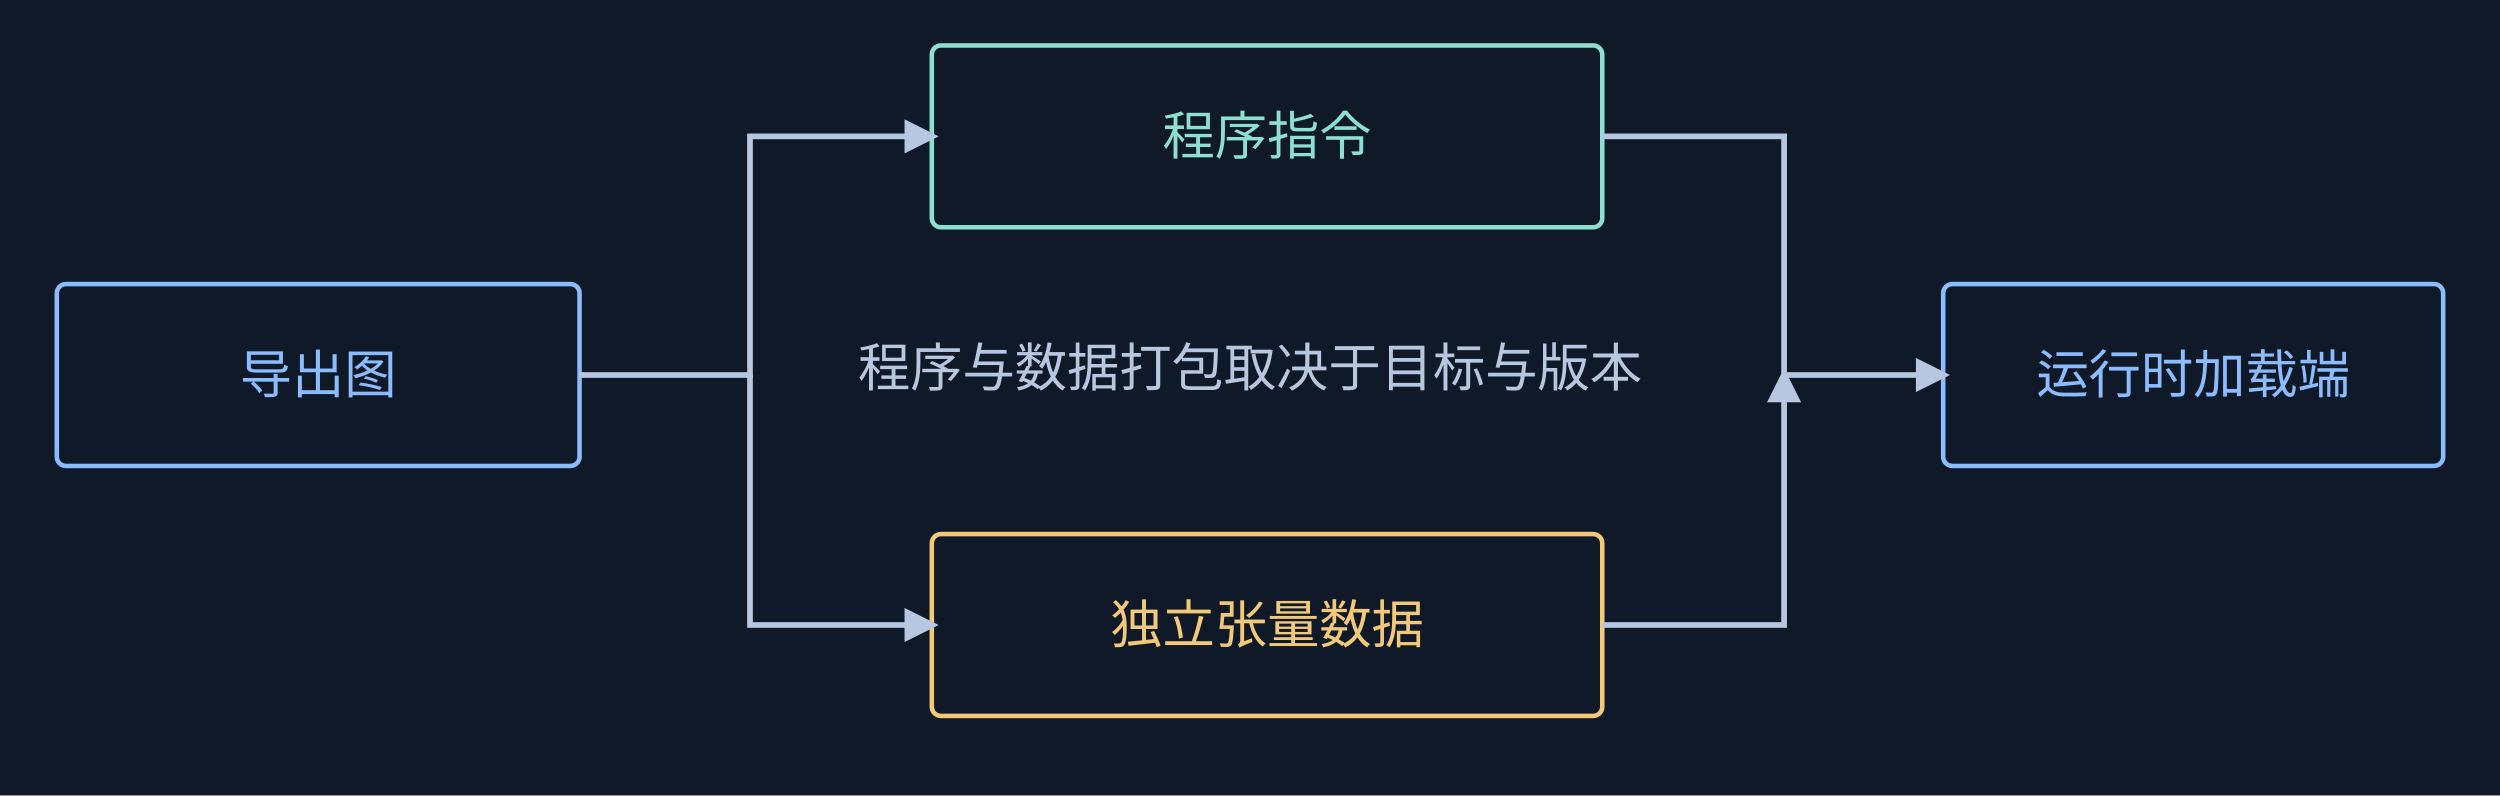
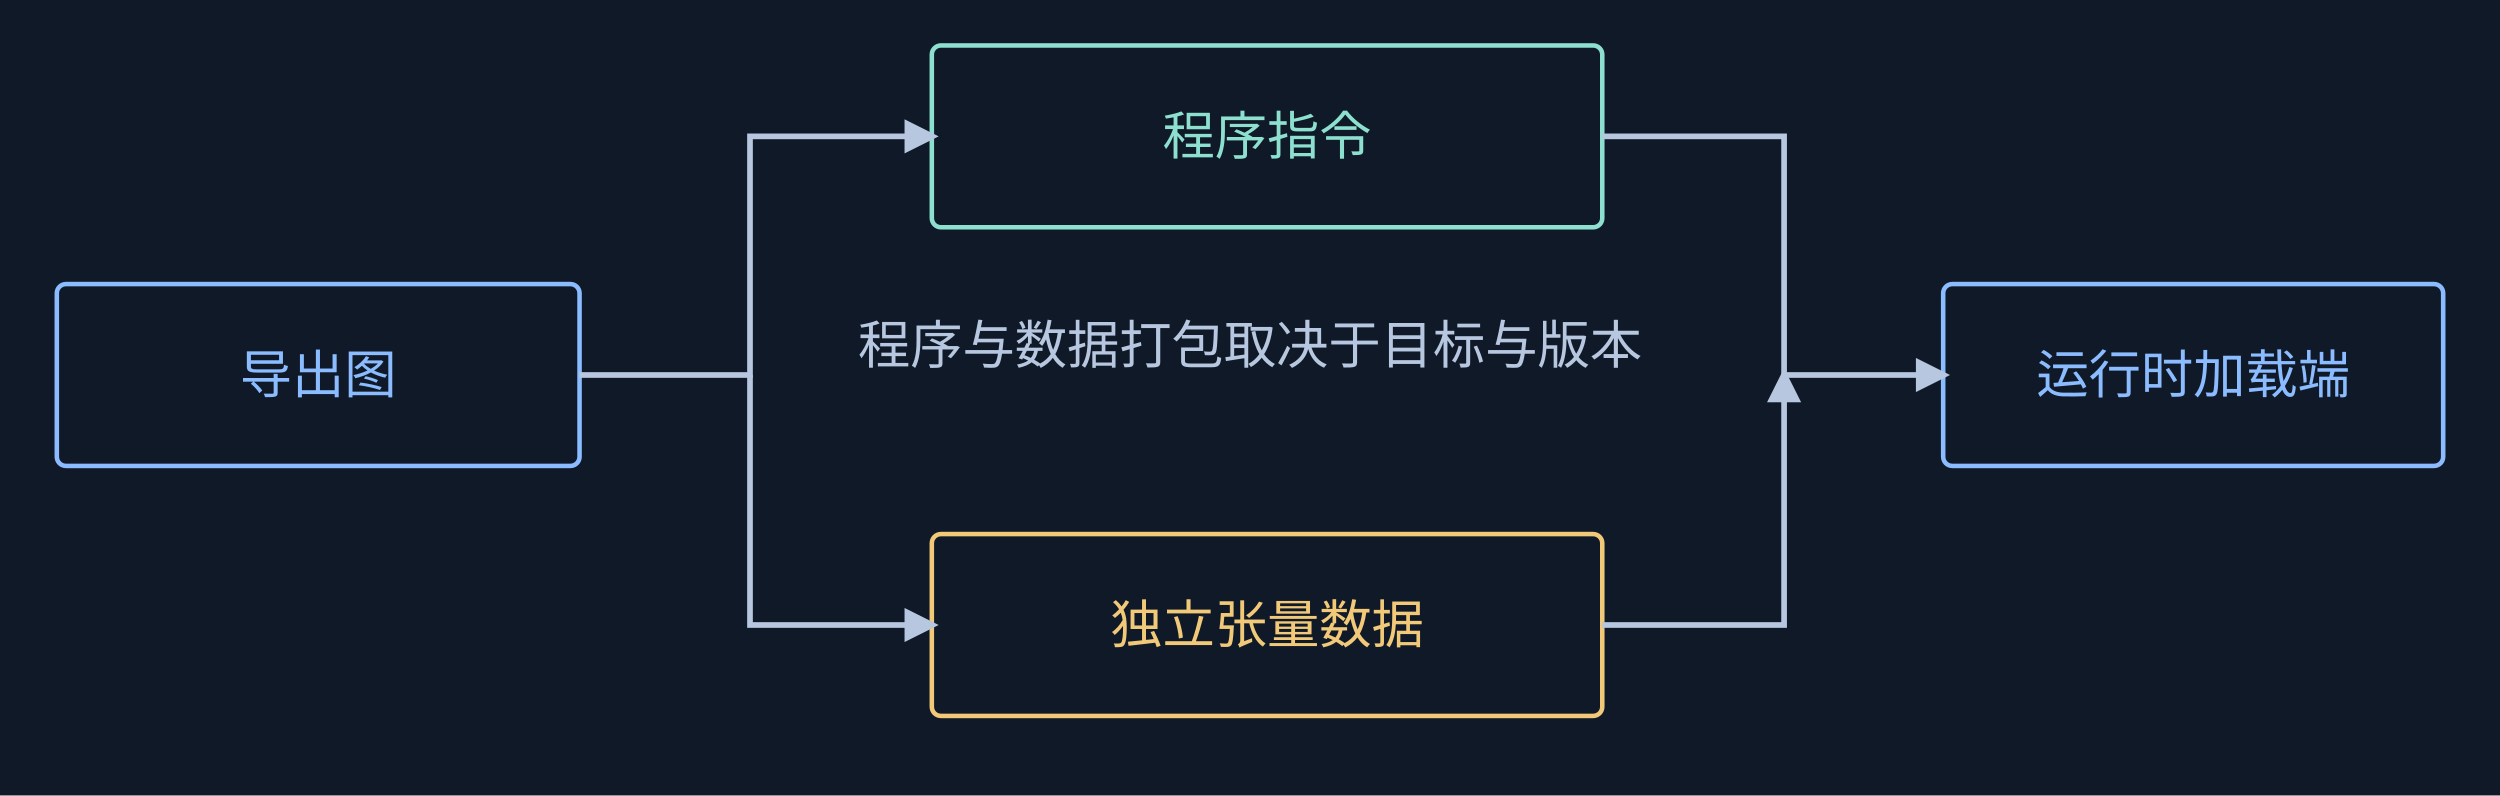
<svg xmlns="http://www.w3.org/2000/svg" viewBox="0 0 1100 350" role="img" aria-labelledby="mechanism-23-03-title mechanism-23-03-desc" style="display:block;width:100%;height:auto">
  <defs>
    <marker id="mechanism-23-03-arrow" viewBox="0 0 10 10" refX="8" refY="5" markerWidth="6" markerHeight="6" orient="auto-start-reverse">
      <path d="M0 0 L10 5 L0 10Z" fill="#b7c7df" />
    </marker>
  </defs>
  <rect width="1100" height="350" fill="#101927" />
  <g font-family="system-ui,sans-serif">
    <rect x="25" y="125" width="230" height="80" rx="4" fill="#101927" stroke="#8bbcff" stroke-width="2" />
    <text x="140.0" y="173.0" font-size="23" fill="#8bbcff" text-anchor="middle">导出图</text>
    <rect x="410" y="20" width="295" height="80" rx="4" fill="#101927" stroke="#8de0cf" stroke-width="2" />
    <text x="557.5" y="68.0" font-size="23" fill="#8de0cf" text-anchor="middle">程序指令</text>
    <rect x="410" y="235" width="295" height="80" rx="4" fill="#101927" stroke="#f1c979" stroke-width="2" />
    <text x="557.5" y="283.0" font-size="23" fill="#f1c979" text-anchor="middle">独立张量数据</text>
    <rect x="855" y="125" width="220" height="80" rx="4" fill="#101927" stroke="#8bbcff" stroke-width="2" />
    <text x="965.0" y="173.0" font-size="23" fill="#8bbcff" text-anchor="middle">运行时加载端</text>
    <path d="M255,165 L330,165 L330,60 L410,60" fill="none" stroke="#b7c7df" stroke-width="2.5" marker-end="url(#mechanism-23-03-arrow)" />
    <path d="M330,165 L330,275 L410,275" fill="none" stroke="#b7c7df" stroke-width="2.5" marker-end="url(#mechanism-23-03-arrow)" />
    <path d="M705,60 L785,60 L785,165 L855,165" fill="none" stroke="#b7c7df" stroke-width="2.5" marker-end="url(#mechanism-23-03-arrow)" />
    <path d="M705,275 L785,275 L785,165" fill="none" stroke="#b7c7df" stroke-width="2.5" marker-end="url(#mechanism-23-03-arrow)" />
-     <text x="550" y="170" font-size="23" fill="#b7c7df" text-anchor="middle">程序与数据打包取决于目标与版本</text>
+     <text x="550" y="160" font-size="23" fill="#b7c7df" text-anchor="middle">程序与数据打包取决于目标与版本</text>
  </g>
</svg>
